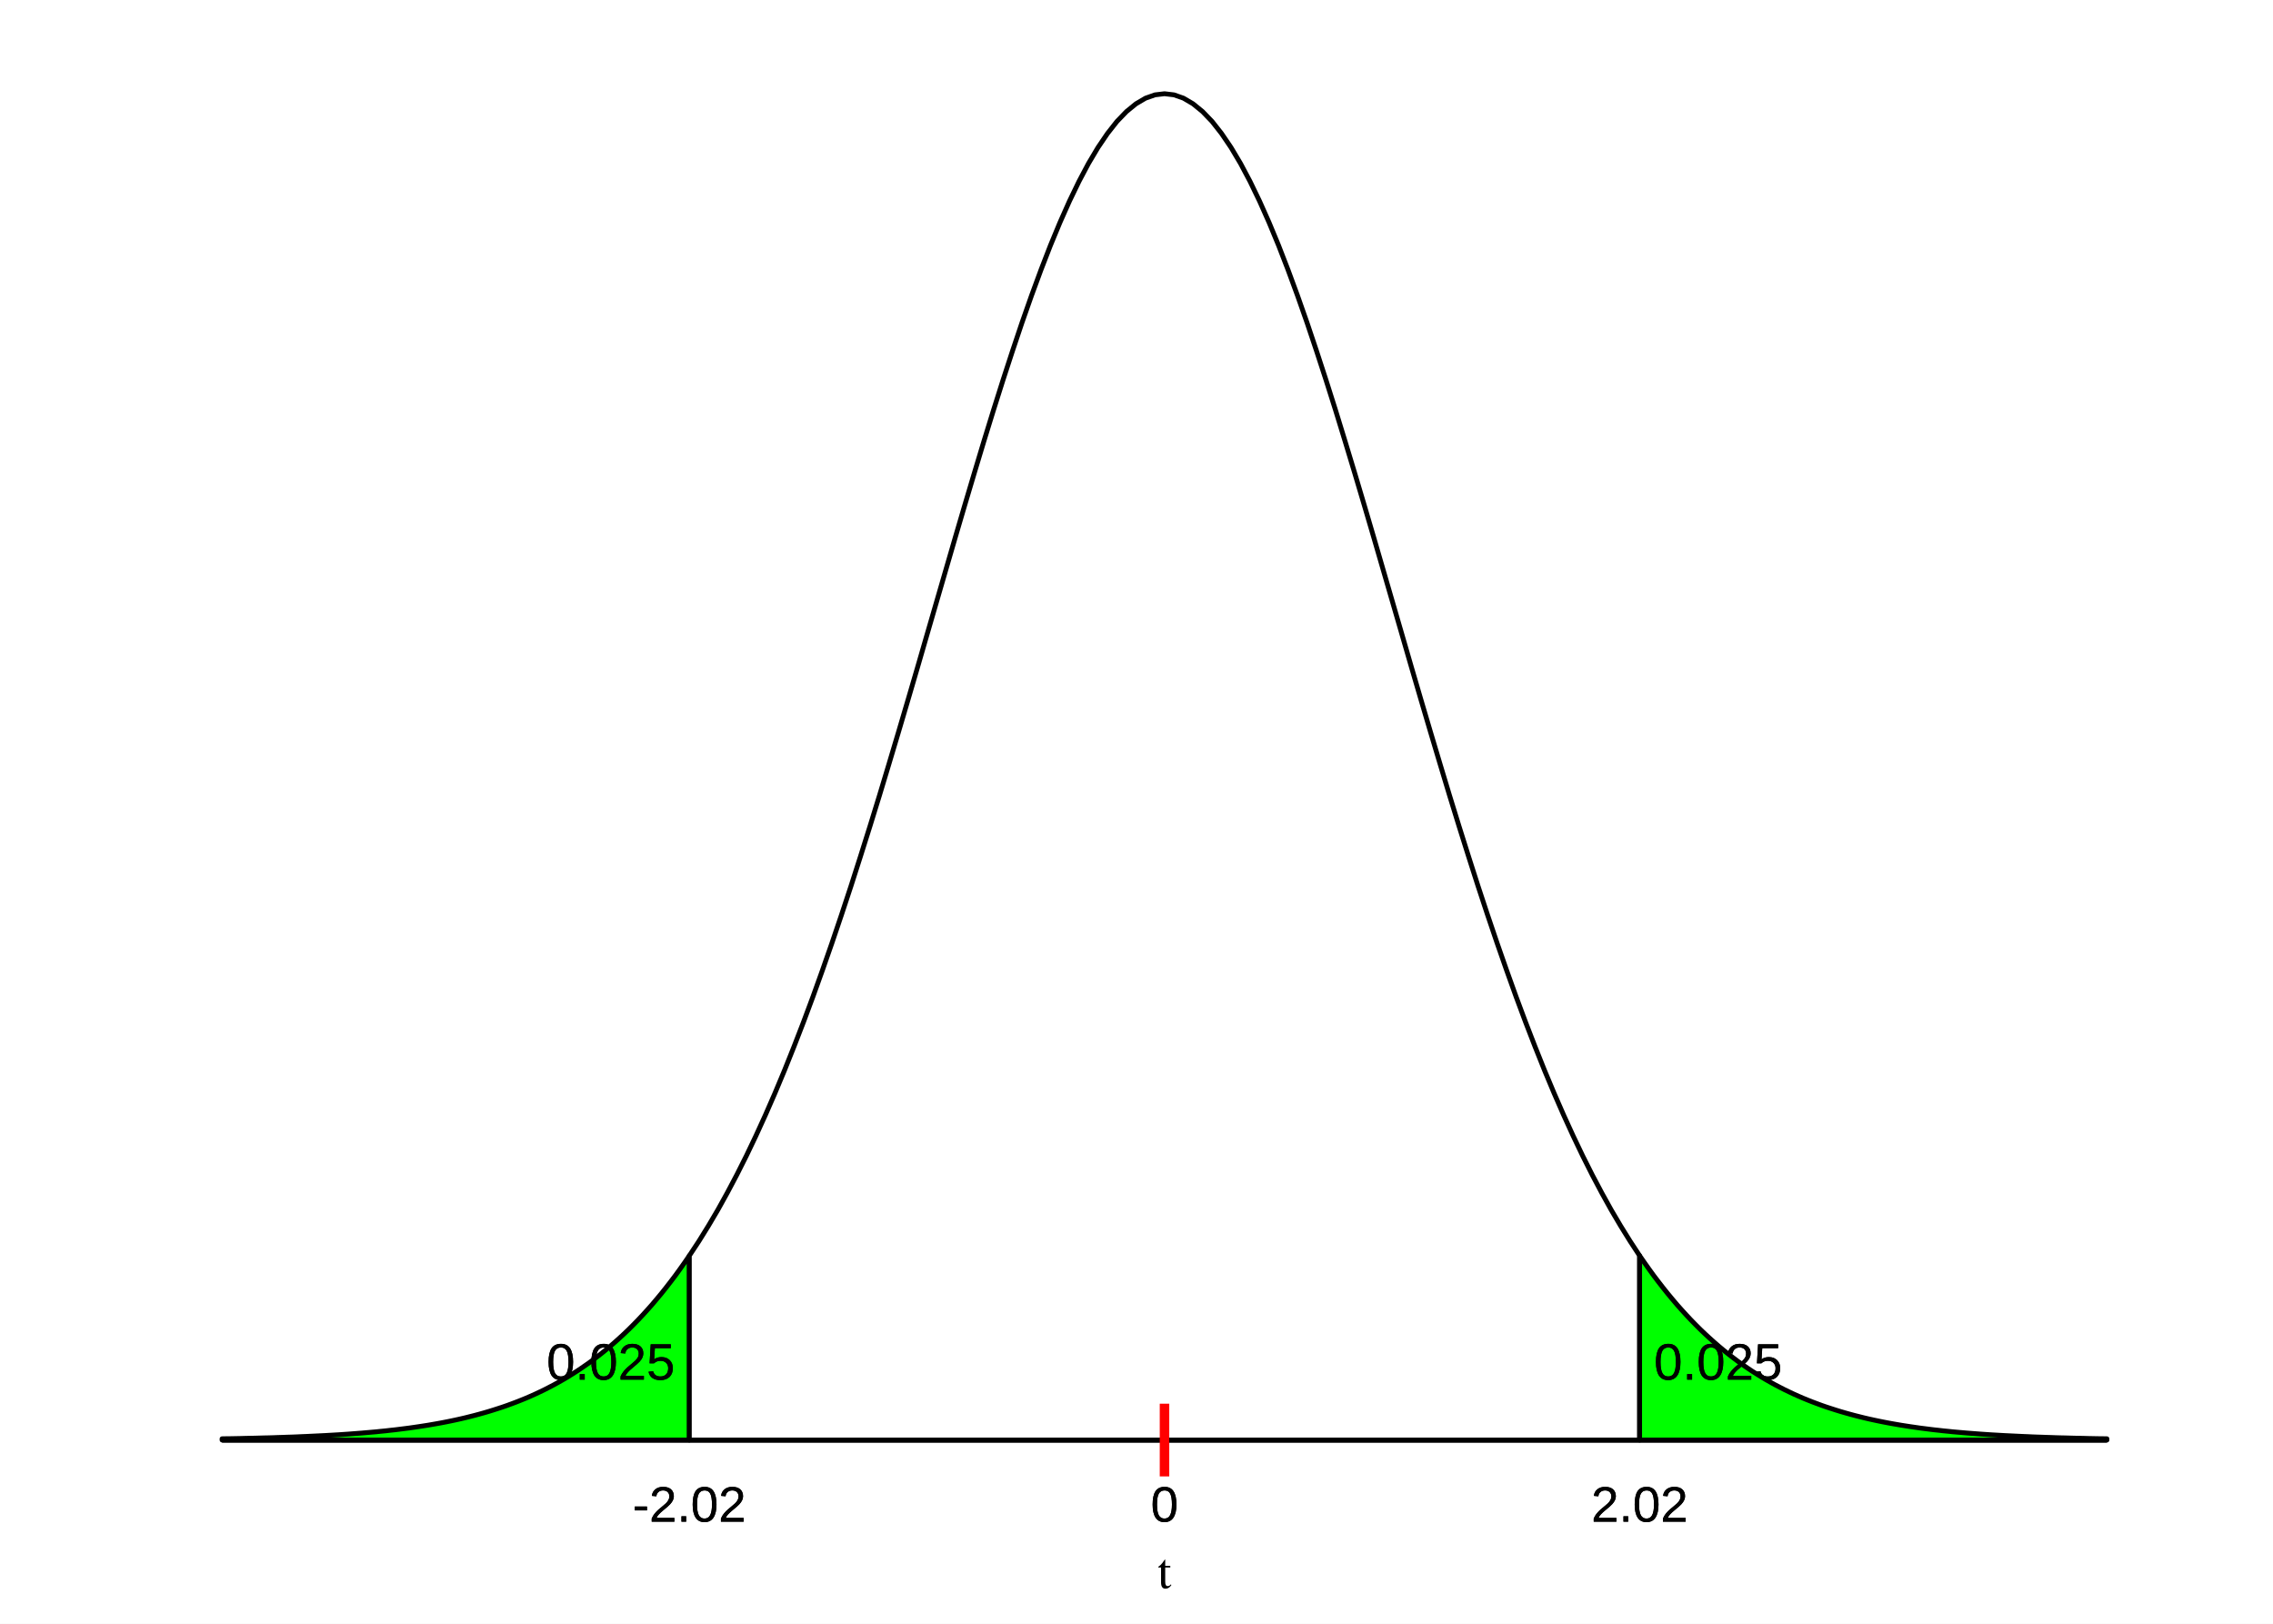
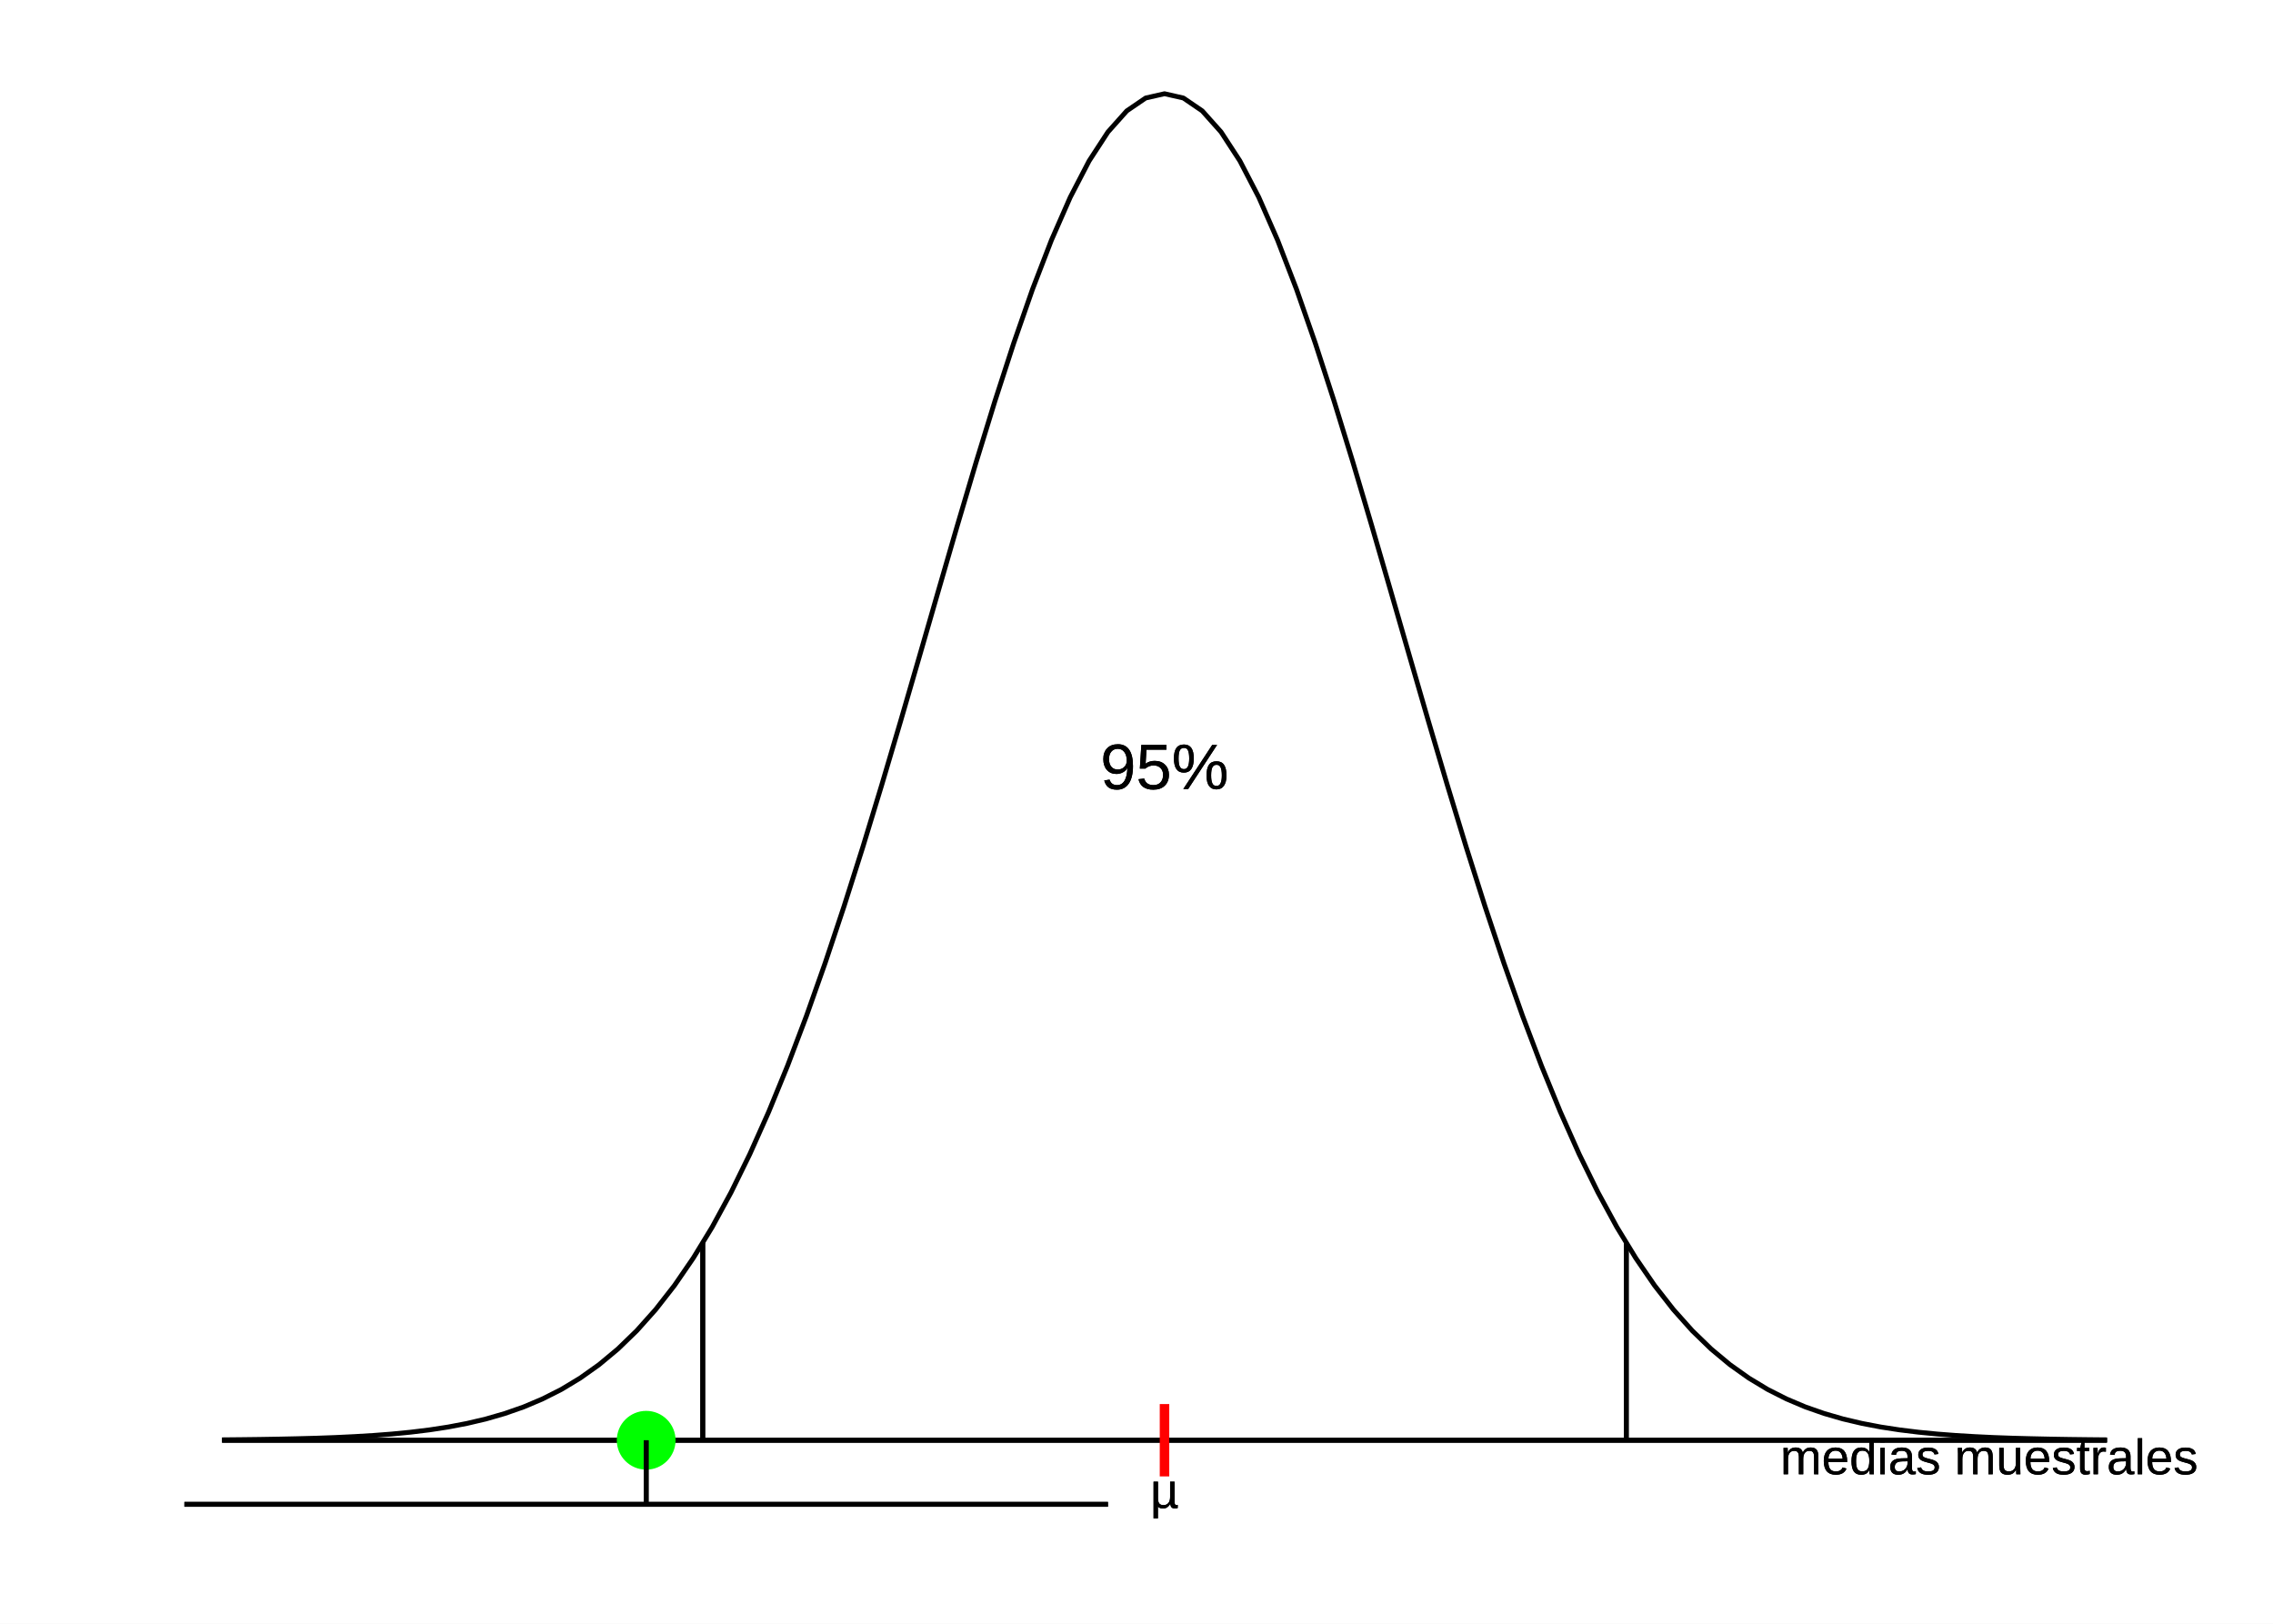
<svg xmlns="http://www.w3.org/2000/svg" viewBox="0 0 504.00 360.00">
  <defs>
    <style type="text/css">
    line, polyline, polygon, path, rect, circle {
      fill: none;
      stroke: #000000;
      stroke-linecap: round;
      stroke-linejoin: round;
      stroke-miterlimit: 10.00;
    }
  </style>
  </defs>
  <rect width="100%" height="100%" style="stroke: none; fill: #FFFFFF;" />
  <defs>
    <clipPath id="cpMTcuOTB8NDk4LjUyfDM0Mi4xMHw1LjQ4">
      <rect x="17.90" y="5.48" width="480.62" height="336.62" />
    </clipPath>
  </defs>
-   <polygon points="49.24,318.99 50.28,318.97 51.32,318.96 52.35,318.94 53.39,318.92 54.42,318.89 55.46,318.87 56.50,318.85 57.53,318.82 58.57,318.79 59.61,318.77 60.64,318.74 61.68,318.70 62.71,318.67 63.75,318.63 64.79,318.60 65.82,318.56 66.86,318.51 67.89,318.47 68.93,318.42 69.97,318.37 71.00,318.32 72.04,318.27 73.07,318.21 74.11,318.15 75.15,318.09 76.18,318.02 77.22,317.95 78.26,317.87 79.29,317.79 80.33,317.71 81.36,317.62 82.40,317.53 83.44,317.44 84.47,317.33 85.51,317.23 86.54,317.11 87.58,317.00 88.62,316.87 89.65,316.74 90.69,316.61 91.72,316.46 92.76,316.31 93.80,316.15 94.83,315.99 95.87,315.81 96.91,315.63 97.94,315.44 98.98,315.24 100.01,315.03 101.05,314.81 102.09,314.58 103.12,314.34 104.16,314.08 105.19,313.82 106.23,313.54 107.27,313.25 108.30,312.95 109.34,312.63 110.37,312.30 111.41,311.96 112.45,311.60 113.48,311.22 114.52,310.83 115.56,310.42 116.59,310.00 117.63,309.55 118.66,309.09 119.70,308.60 120.74,308.10 121.77,307.57 122.81,307.03 123.84,306.46 124.88,305.87 125.92,305.25 126.95,304.61 127.99,303.95 129.02,303.26 130.06,302.54 131.10,301.80 132.13,301.02 133.17,300.22 134.20,299.39 135.24,298.53 136.28,297.63 137.31,296.71 138.35,295.75 139.39,294.76 140.42,293.73 141.46,292.67 142.49,291.57 143.53,290.43 144.57,289.26 145.60,288.04 146.64,286.79 147.67,285.50 148.71,284.16 149.75,282.79 150.78,281.37 151.82,279.90 152.85,278.40 152.85,319.27 151.82,319.27 150.78,319.27 149.75,319.27 148.71,319.27 147.67,319.27 146.64,319.27 145.60,319.27 144.57,319.27 143.53,319.27 142.49,319.27 141.46,319.27 140.42,319.27 139.39,319.27 138.35,319.27 137.31,319.27 136.28,319.27 135.24,319.27 134.20,319.27 133.17,319.27 132.13,319.27 131.10,319.27 130.06,319.27 129.02,319.27 127.99,319.27 126.95,319.27 125.92,319.27 124.88,319.27 123.84,319.27 122.81,319.27 121.77,319.27 120.74,319.27 119.70,319.27 118.66,319.27 117.63,319.27 116.59,319.27 115.56,319.27 114.52,319.27 113.48,319.27 112.45,319.27 111.41,319.27 110.37,319.27 109.34,319.27 108.30,319.27 107.27,319.27 106.23,319.27 105.19,319.27 104.16,319.27 103.12,319.27 102.09,319.27 101.05,319.27 100.01,319.27 98.98,319.27 97.94,319.27 96.91,319.27 95.87,319.27 94.83,319.27 93.80,319.27 92.76,319.27 91.72,319.27 90.69,319.27 89.65,319.27 88.62,319.27 87.58,319.27 86.54,319.27 85.51,319.27 84.47,319.27 83.44,319.27 82.40,319.27 81.36,319.27 80.33,319.27 79.29,319.27 78.26,319.27 77.22,319.27 76.18,319.27 75.15,319.27 74.11,319.27 73.07,319.27 72.04,319.27 71.00,319.27 69.97,319.27 68.93,319.27 67.89,319.27 66.86,319.27 65.82,319.27 64.79,319.27 63.75,319.27 62.71,319.27 61.68,319.27 60.64,319.27 59.61,319.27 58.57,319.27 57.53,319.27 56.50,319.27 55.46,319.27 54.42,319.27 53.39,319.27 52.35,319.27 51.32,319.27 50.28,319.27 49.24,319.27 " style="stroke-width: 1.07; fill: #00FF00;" clip-path="url(#cpMTcuOTB8NDk4LjUyfDM0Mi4xMHw1LjQ4)" />
-   <polygon points="152.85,278.40 154.96,275.20 157.07,271.80 159.18,268.22 161.28,264.43 163.39,260.44 165.50,256.24 167.60,251.84 169.71,247.22 171.82,242.39 173.93,237.35 176.03,232.10 178.14,226.65 180.25,220.99 182.35,215.14 184.46,209.10 186.57,202.87 188.68,196.48 190.78,189.92 192.89,183.22 195.00,176.38 197.10,169.42 199.21,162.36 201.32,155.22 203.43,148.02 205.53,140.77 207.64,133.51 209.75,126.25 211.85,119.03 213.96,111.86 216.07,104.77 218.17,97.80 220.28,90.96 222.39,84.29 224.50,77.82 226.60,71.56 228.71,65.56 230.82,59.83 232.92,54.41 235.03,49.32 237.14,44.58 239.25,40.21 241.35,36.25 243.46,32.70 245.57,29.59 247.67,26.92 249.78,24.73 251.89,23.01 254.00,21.77 256.10,21.03 258.21,20.78 260.32,21.03 262.42,21.77 264.53,23.01 266.64,24.73 268.75,26.92 270.85,29.59 272.96,32.70 275.07,36.25 277.17,40.21 279.28,44.58 281.39,49.32 283.50,54.41 285.60,59.83 287.71,65.56 289.82,71.56 291.92,77.82 294.03,84.29 296.14,90.96 298.24,97.80 300.35,104.77 302.46,111.86 304.57,119.03 306.67,126.25 308.78,133.51 310.89,140.77 312.99,148.02 315.10,155.22 317.21,162.36 319.32,169.42 321.42,176.38 323.53,183.22 325.64,189.92 327.74,196.48 329.85,202.87 331.96,209.10 334.07,215.14 336.17,220.99 338.28,226.65 340.39,232.10 342.49,237.35 344.60,242.39 346.71,247.22 348.82,251.84 350.92,256.24 353.03,260.44 355.14,264.43 357.24,268.22 359.35,271.80 361.46,275.20 363.56,278.40 363.56,319.27 361.46,319.27 359.35,319.27 357.24,319.27 355.14,319.27 353.03,319.27 350.92,319.27 348.82,319.27 346.71,319.27 344.60,319.27 342.49,319.27 340.39,319.27 338.28,319.27 336.17,319.27 334.07,319.27 331.96,319.27 329.85,319.27 327.74,319.27 325.64,319.27 323.53,319.27 321.42,319.27 319.32,319.27 317.21,319.27 315.10,319.27 312.99,319.27 310.89,319.27 308.78,319.27 306.67,319.27 304.57,319.27 302.46,319.27 300.35,319.27 298.24,319.27 296.14,319.27 294.03,319.27 291.92,319.27 289.82,319.27 287.71,319.27 285.60,319.27 283.50,319.27 281.39,319.27 279.28,319.27 277.17,319.27 275.07,319.27 272.96,319.27 270.85,319.27 268.75,319.27 266.64,319.27 264.53,319.27 262.42,319.27 260.32,319.27 258.21,319.27 256.10,319.27 254.00,319.27 251.89,319.27 249.78,319.27 247.67,319.27 245.57,319.27 243.46,319.27 241.35,319.27 239.25,319.27 237.14,319.27 235.03,319.27 232.92,319.27 230.82,319.27 228.71,319.27 226.60,319.27 224.50,319.27 222.39,319.27 220.28,319.27 218.17,319.27 216.07,319.27 213.96,319.27 211.85,319.27 209.75,319.27 207.64,319.27 205.53,319.27 203.43,319.27 201.32,319.27 199.21,319.27 197.10,319.27 195.00,319.27 192.89,319.27 190.78,319.27 188.68,319.27 186.57,319.27 184.46,319.27 182.35,319.27 180.25,319.27 178.14,319.27 176.03,319.27 173.93,319.27 171.82,319.27 169.71,319.27 167.60,319.27 165.50,319.27 163.39,319.27 161.28,319.27 159.18,319.27 157.07,319.27 154.96,319.27 152.85,319.27 " style="stroke-width: 1.07; fill: #FFFFFF;" clip-path="url(#cpMTcuOTB8NDk4LjUyfDM0Mi4xMHw1LjQ4)" />
-   <polygon points="363.56,278.40 364.60,279.90 365.64,281.37 366.67,282.79 367.71,284.16 368.75,285.50 369.78,286.79 370.82,288.04 371.85,289.26 372.89,290.43 373.93,291.57 374.96,292.67 376.00,293.73 377.03,294.76 378.07,295.75 379.11,296.71 380.14,297.63 381.18,298.53 382.21,299.39 383.25,300.22 384.29,301.02 385.32,301.80 386.36,302.54 387.40,303.26 388.43,303.95 389.47,304.61 390.50,305.25 391.54,305.87 392.58,306.46 393.61,307.03 394.65,307.57 395.68,308.10 396.72,308.60 397.76,309.09 398.79,309.55 399.83,310.00 400.86,310.42 401.90,310.83 402.94,311.22 403.97,311.60 405.01,311.96 406.05,312.30 407.08,312.63 408.12,312.95 409.15,313.25 410.19,313.54 411.23,313.82 412.26,314.08 413.30,314.34 414.33,314.58 415.37,314.81 416.41,315.03 417.44,315.24 418.48,315.44 419.51,315.63 420.55,315.81 421.59,315.99 422.62,316.15 423.66,316.31 424.70,316.46 425.73,316.61 426.77,316.74 427.80,316.87 428.84,317.00 429.88,317.11 430.91,317.23 431.95,317.33 432.98,317.44 434.02,317.53 435.06,317.62 436.09,317.71 437.13,317.79 438.16,317.87 439.20,317.95 440.24,318.02 441.27,318.09 442.31,318.15 443.35,318.21 444.38,318.27 445.42,318.32 446.45,318.37 447.49,318.42 448.53,318.47 449.56,318.51 450.60,318.56 451.63,318.60 452.67,318.63 453.71,318.67 454.74,318.70 455.78,318.74 456.81,318.77 457.85,318.79 458.89,318.82 459.92,318.85 460.96,318.87 462.00,318.89 463.03,318.92 464.07,318.94 465.10,318.96 466.14,318.97 467.18,318.99 467.18,319.27 466.14,319.27 465.10,319.27 464.07,319.27 463.03,319.27 462.00,319.27 460.96,319.27 459.92,319.27 458.89,319.27 457.85,319.27 456.81,319.27 455.78,319.27 454.74,319.27 453.71,319.27 452.67,319.27 451.63,319.27 450.60,319.27 449.56,319.27 448.53,319.27 447.49,319.27 446.45,319.27 445.42,319.27 444.38,319.27 443.35,319.27 442.31,319.27 441.27,319.27 440.24,319.27 439.20,319.27 438.16,319.27 437.13,319.27 436.09,319.27 435.06,319.27 434.02,319.27 432.98,319.27 431.95,319.27 430.91,319.27 429.88,319.27 428.84,319.27 427.80,319.27 426.77,319.27 425.73,319.27 424.70,319.27 423.66,319.27 422.62,319.27 421.59,319.27 420.55,319.27 419.51,319.27 418.48,319.27 417.44,319.27 416.41,319.27 415.37,319.27 414.33,319.27 413.30,319.27 412.26,319.27 411.23,319.27 410.19,319.27 409.15,319.27 408.12,319.27 407.08,319.27 406.05,319.27 405.01,319.27 403.97,319.27 402.94,319.27 401.90,319.27 400.86,319.27 399.83,319.27 398.79,319.27 397.76,319.27 396.72,319.27 395.68,319.27 394.65,319.27 393.61,319.27 392.58,319.27 391.54,319.27 390.50,319.27 389.47,319.27 388.43,319.27 387.40,319.27 386.36,319.27 385.32,319.27 384.29,319.27 383.25,319.27 382.21,319.27 381.18,319.27 380.14,319.27 379.11,319.27 378.07,319.27 377.03,319.27 376.00,319.27 374.96,319.27 373.93,319.27 372.89,319.27 371.85,319.27 370.82,319.27 369.78,319.27 368.75,319.27 367.71,319.27 366.67,319.27 365.64,319.27 364.60,319.27 363.56,319.27 " style="stroke-width: 1.07; fill: #00FF00;" clip-path="url(#cpMTcuOTB8NDk4LjUyfDM0Mi4xMHw1LjQ4)" />
-   <line x1="49.24" y1="319.27" x2="467.18" y2="319.27" style="stroke-width: 1.07; stroke-linecap: butt;" clip-path="url(#cpMTcuOTB8NDk4LjUyfDM0Mi4xMHw1LjQ4)" />
-   <line x1="49.24" y1="319.27" x2="467.18" y2="319.27" style="stroke-width: 1.07; stroke-linecap: butt;" clip-path="url(#cpMTcuOTB8NDk4LjUyfDM0Mi4xMHw1LjQ4)" />
+   <polyline points="49.24,319.22 53.42,319.18 57.60,319.13 61.78,319.06 65.96,318.97 70.14,318.86 74.32,318.71 78.50,318.51 82.68,318.26 86.86,317.94 91.04,317.53 95.22,317.02 99.40,316.38 103.58,315.58 107.75,314.60 111.93,313.39 116.11,311.93 120.29,310.16 124.47,308.05 128.65,305.53 132.83,302.56 137.01,299.08 141.19,295.03 145.37,290.35 149.55,285.00 153.73,278.91 157.91,272.06 162.09,264.38 166.26,255.88 170.44,246.52 174.62,236.31 178.80,225.28 182.98,213.46 187.16,200.91 191.34,187.73 195.52,174.00 199.70,159.87 203.88,145.48 208.06,131.01 212.24,116.62 216.42,102.53 220.60,88.95 224.78,76.07 228.95,64.11 233.13,53.26 237.31,43.73 241.49,35.68 245.67,29.26 249.85,24.58 254.03,21.73 258.21,20.78 262.39,21.73 266.57,24.58 270.75,29.26 274.93,35.68 279.11,43.73 283.29,53.26 287.47,64.11 291.64,76.07 295.82,88.95 300.00,102.53 304.18,116.62 308.36,131.01 312.54,145.48 316.72,159.87 320.90,174.00 325.08,187.73 329.26,200.91 333.44,213.46 337.62,225.28 341.80,236.31 345.98,246.52 350.15,255.88 354.33,264.38 358.51,272.06 362.69,278.91 366.87,285.00 371.05,290.35 375.23,295.03 379.41,299.08 383.59,302.56 387.77,305.53 391.95,308.05 396.13,310.16 400.31,311.93 404.49,313.39 408.67,314.60 412.84,315.58 417.02,316.38 421.20,317.02 425.38,317.53 429.56,317.94 433.74,318.26 437.92,318.51 442.10,318.71 446.28,318.86 450.46,318.97 454.64,319.06 458.82,319.13 463.00,319.18 467.18,319.22 " style="stroke-width: 1.07; stroke-linecap: butt;" clip-path="url(#cpMTcuOTB8NDk4LjUyfDM0Mi4xMHw1LjQ4)" />
+   <line x1="49.24" y1="319.32" x2="467.18" y2="319.32" style="stroke-width: 1.07; stroke-linecap: butt;" clip-path="url(#cpMTcuOTB8NDk4LjUyfDM0Mi4xMHw1LjQ4)" />
+   <line x1="49.24" y1="319.32" x2="467.18" y2="319.32" style="stroke-width: 1.07; stroke-linecap: butt;" clip-path="url(#cpMTcuOTB8NDk4LjUyfDM0Mi4xMHw1LjQ4)" />
+   <line x1="360.60" y1="319.32" x2="360.60" y2="275.58" style="stroke-width: 1.07; stroke-linecap: butt;" clip-path="url(#cpMTcuOTB8NDk4LjUyfDM0Mi4xMHw1LjQ4)" />
+   <line x1="360.60" y1="319.32" x2="360.60" y2="275.58" style="stroke-width: 1.07; stroke-linecap: butt;" clip-path="url(#cpMTcuOTB8NDk4LjUyfDM0Mi4xMHw1LjQ4)" />
+   <line x1="155.82" y1="319.32" x2="155.82" y2="275.58" style="stroke-width: 1.07; stroke-linecap: butt;" clip-path="url(#cpMTcuOTB8NDk4LjUyfDM0Mi4xMHw1LjQ4)" />
+   <line x1="155.82" y1="319.32" x2="155.82" y2="275.58" style="stroke-width: 1.07; stroke-linecap: butt;" clip-path="url(#cpMTcuOTB8NDk4LjUyfDM0Mi4xMHw1LjQ4)" />
  <g clip-path="url(#cpMTcuOTB8NDk4LjUyfDM0Mi4xMHw1LjQ4)">
-     <text x="255.14" y="337.37" style="font-size: 11.04px; font-family: Arimo;" textLength="6.14px" lengthAdjust="spacingAndGlyphs">0</text>
+     <text x="255.03" y="334.34" style="font-size: 11.04px; font-family: Arimo;" textLength="6.36px" lengthAdjust="spacingAndGlyphs">µ</text>
  </g>
  <g clip-path="url(#cpMTcuOTB8NDk4LjUyfDM0Mi4xMHw1LjQ4)">
-     <text x="255.14" y="337.37" style="font-size: 11.04px; font-family: Arimo;" textLength="6.14px" lengthAdjust="spacingAndGlyphs">0</text>
+     <text x="255.03" y="334.34" style="font-size: 11.04px; font-family: Arimo;" textLength="6.36px" lengthAdjust="spacingAndGlyphs">µ</text>
  </g>
  <g clip-path="url(#cpMTcuOTB8NDk4LjUyfDM0Mi4xMHw1LjQ4)">
-     <text x="140.27" y="337.37" style="font-size: 11.04px; font-family: Arimo;" textLength="25.16px" lengthAdjust="spacingAndGlyphs">-2.02</text>
+     <text x="394.73" y="326.86" style="font-size: 11.04px; font-family: Arimo;" textLength="92.65px" lengthAdjust="spacingAndGlyphs">medias muestrales</text>
  </g>
  <g clip-path="url(#cpMTcuOTB8NDk4LjUyfDM0Mi4xMHw1LjQ4)">
-     <text x="140.27" y="337.37" style="font-size: 11.04px; font-family: Arimo;" textLength="25.16px" lengthAdjust="spacingAndGlyphs">-2.02</text>
+     <text x="394.73" y="326.86" style="font-size: 11.04px; font-family: Arimo;" textLength="92.65px" lengthAdjust="spacingAndGlyphs">medias muestrales</text>
  </g>
  <g clip-path="url(#cpMTcuOTB8NDk4LjUyfDM0Mi4xMHw1LjQ4)">
-     <text x="352.82" y="337.37" style="font-size: 11.04px; font-family: Arimo;" textLength="21.49px" lengthAdjust="spacingAndGlyphs">2.02</text>
+     <text x="243.97" y="174.94" style="font-size: 14.23px; font-family: Arimo;" textLength="28.47px" lengthAdjust="spacingAndGlyphs">95%</text>
  </g>
  <g clip-path="url(#cpMTcuOTB8NDk4LjUyfDM0Mi4xMHw1LjQ4)">
-     <text x="352.82" y="337.37" style="font-size: 11.04px; font-family: Arimo;" textLength="21.49px" lengthAdjust="spacingAndGlyphs">2.02</text>
+     <text x="243.97" y="174.94" style="font-size: 14.23px; font-family: Arimo;" textLength="28.47px" lengthAdjust="spacingAndGlyphs">95%</text>
  </g>
-   <g clip-path="url(#cpMTcuOTB8NDk4LjUyfDM0Mi4xMHw1LjQ4)">
-     <text x="366.74" y="305.88" style="font-size: 11.38px; font-family: Arimo;" textLength="28.48px" lengthAdjust="spacingAndGlyphs">0.025</text>
-   </g>
-   <g clip-path="url(#cpMTcuOTB8NDk4LjUyfDM0Mi4xMHw1LjQ4)">
-     <text x="366.74" y="305.88" style="font-size: 11.38px; font-family: Arimo;" textLength="28.48px" lengthAdjust="spacingAndGlyphs">0.025</text>
-   </g>
-   <g clip-path="url(#cpMTcuOTB8NDk4LjUyfDM0Mi4xMHw1LjQ4)">
-     <text x="121.20" y="305.88" style="font-size: 11.38px; font-family: Arimo;" textLength="28.48px" lengthAdjust="spacingAndGlyphs">0.025</text>
-   </g>
-   <g clip-path="url(#cpMTcuOTB8NDk4LjUyfDM0Mi4xMHw1LjQ4)">
-     <text x="121.20" y="305.88" style="font-size: 11.38px; font-family: Arimo;" textLength="28.48px" lengthAdjust="spacingAndGlyphs">0.025</text>
-   </g>
-   <rect x="257.69" y="311.75" width="1.04" height="15.05" style="stroke-width: 1.07; stroke: #FF0000; stroke-linecap: square; stroke-linejoin: miter; fill: #595959;" clip-path="url(#cpMTcuOTB8NDk4LjUyfDM0Mi4xMHw1LjQ4)" />
+   <rect x="257.69" y="311.83" width="1.04" height="14.97" style="stroke-width: 1.07; stroke: #FF0000; stroke-linecap: square; stroke-linejoin: miter; fill: #595959;" clip-path="url(#cpMTcuOTB8NDk4LjUyfDM0Mi4xMHw1LjQ4)" />
+   <circle cx="143.28" cy="319.32" r="4.62pt" style="stroke-width: 0.71; stroke: #00FF00; fill: #00FF00;" clip-path="url(#cpMTcuOTB8NDk4LjUyfDM0Mi4xMHw1LjQ4)" />
+   <line x1="143.28" y1="319.32" x2="143.28" y2="333.53" style="stroke-width: 1.07; stroke-linecap: butt;" clip-path="url(#cpMTcuOTB8NDk4LjUyfDM0Mi4xMHw1LjQ4)" />
+   <line x1="143.28" y1="319.32" x2="143.28" y2="333.53" style="stroke-width: 1.07; stroke-linecap: butt;" clip-path="url(#cpMTcuOTB8NDk4LjUyfDM0Mi4xMHw1LjQ4)" />
+   <line x1="40.89" y1="333.53" x2="245.67" y2="333.53" style="stroke-width: 1.07; stroke-linecap: butt;" clip-path="url(#cpMTcuOTB8NDk4LjUyfDM0Mi4xMHw1LjQ4)" />
+   <line x1="40.89" y1="333.53" x2="245.67" y2="333.53" style="stroke-width: 1.07; stroke-linecap: butt;" clip-path="url(#cpMTcuOTB8NDk4LjUyfDM0Mi4xMHw1LjQ4)" />
  <defs>
    <clipPath id="cpMC4wMHw1MDQuMDB8MzYwLjAwfDAuMDA=">
      <rect x="0.00" y="0.00" width="504.00" height="360.00" />
    </clipPath>
  </defs>
-   <g clip-path="url(#cpMC4wMHw1MDQuMDB8MzYwLjAwfDAuMDA=)">
-     <text x="256.68" y="352.12" style="font-size: 11.00px; font-family: TeX Gyre Termes;" textLength="3.06px" lengthAdjust="spacingAndGlyphs">t</text>
-   </g>
</svg>
